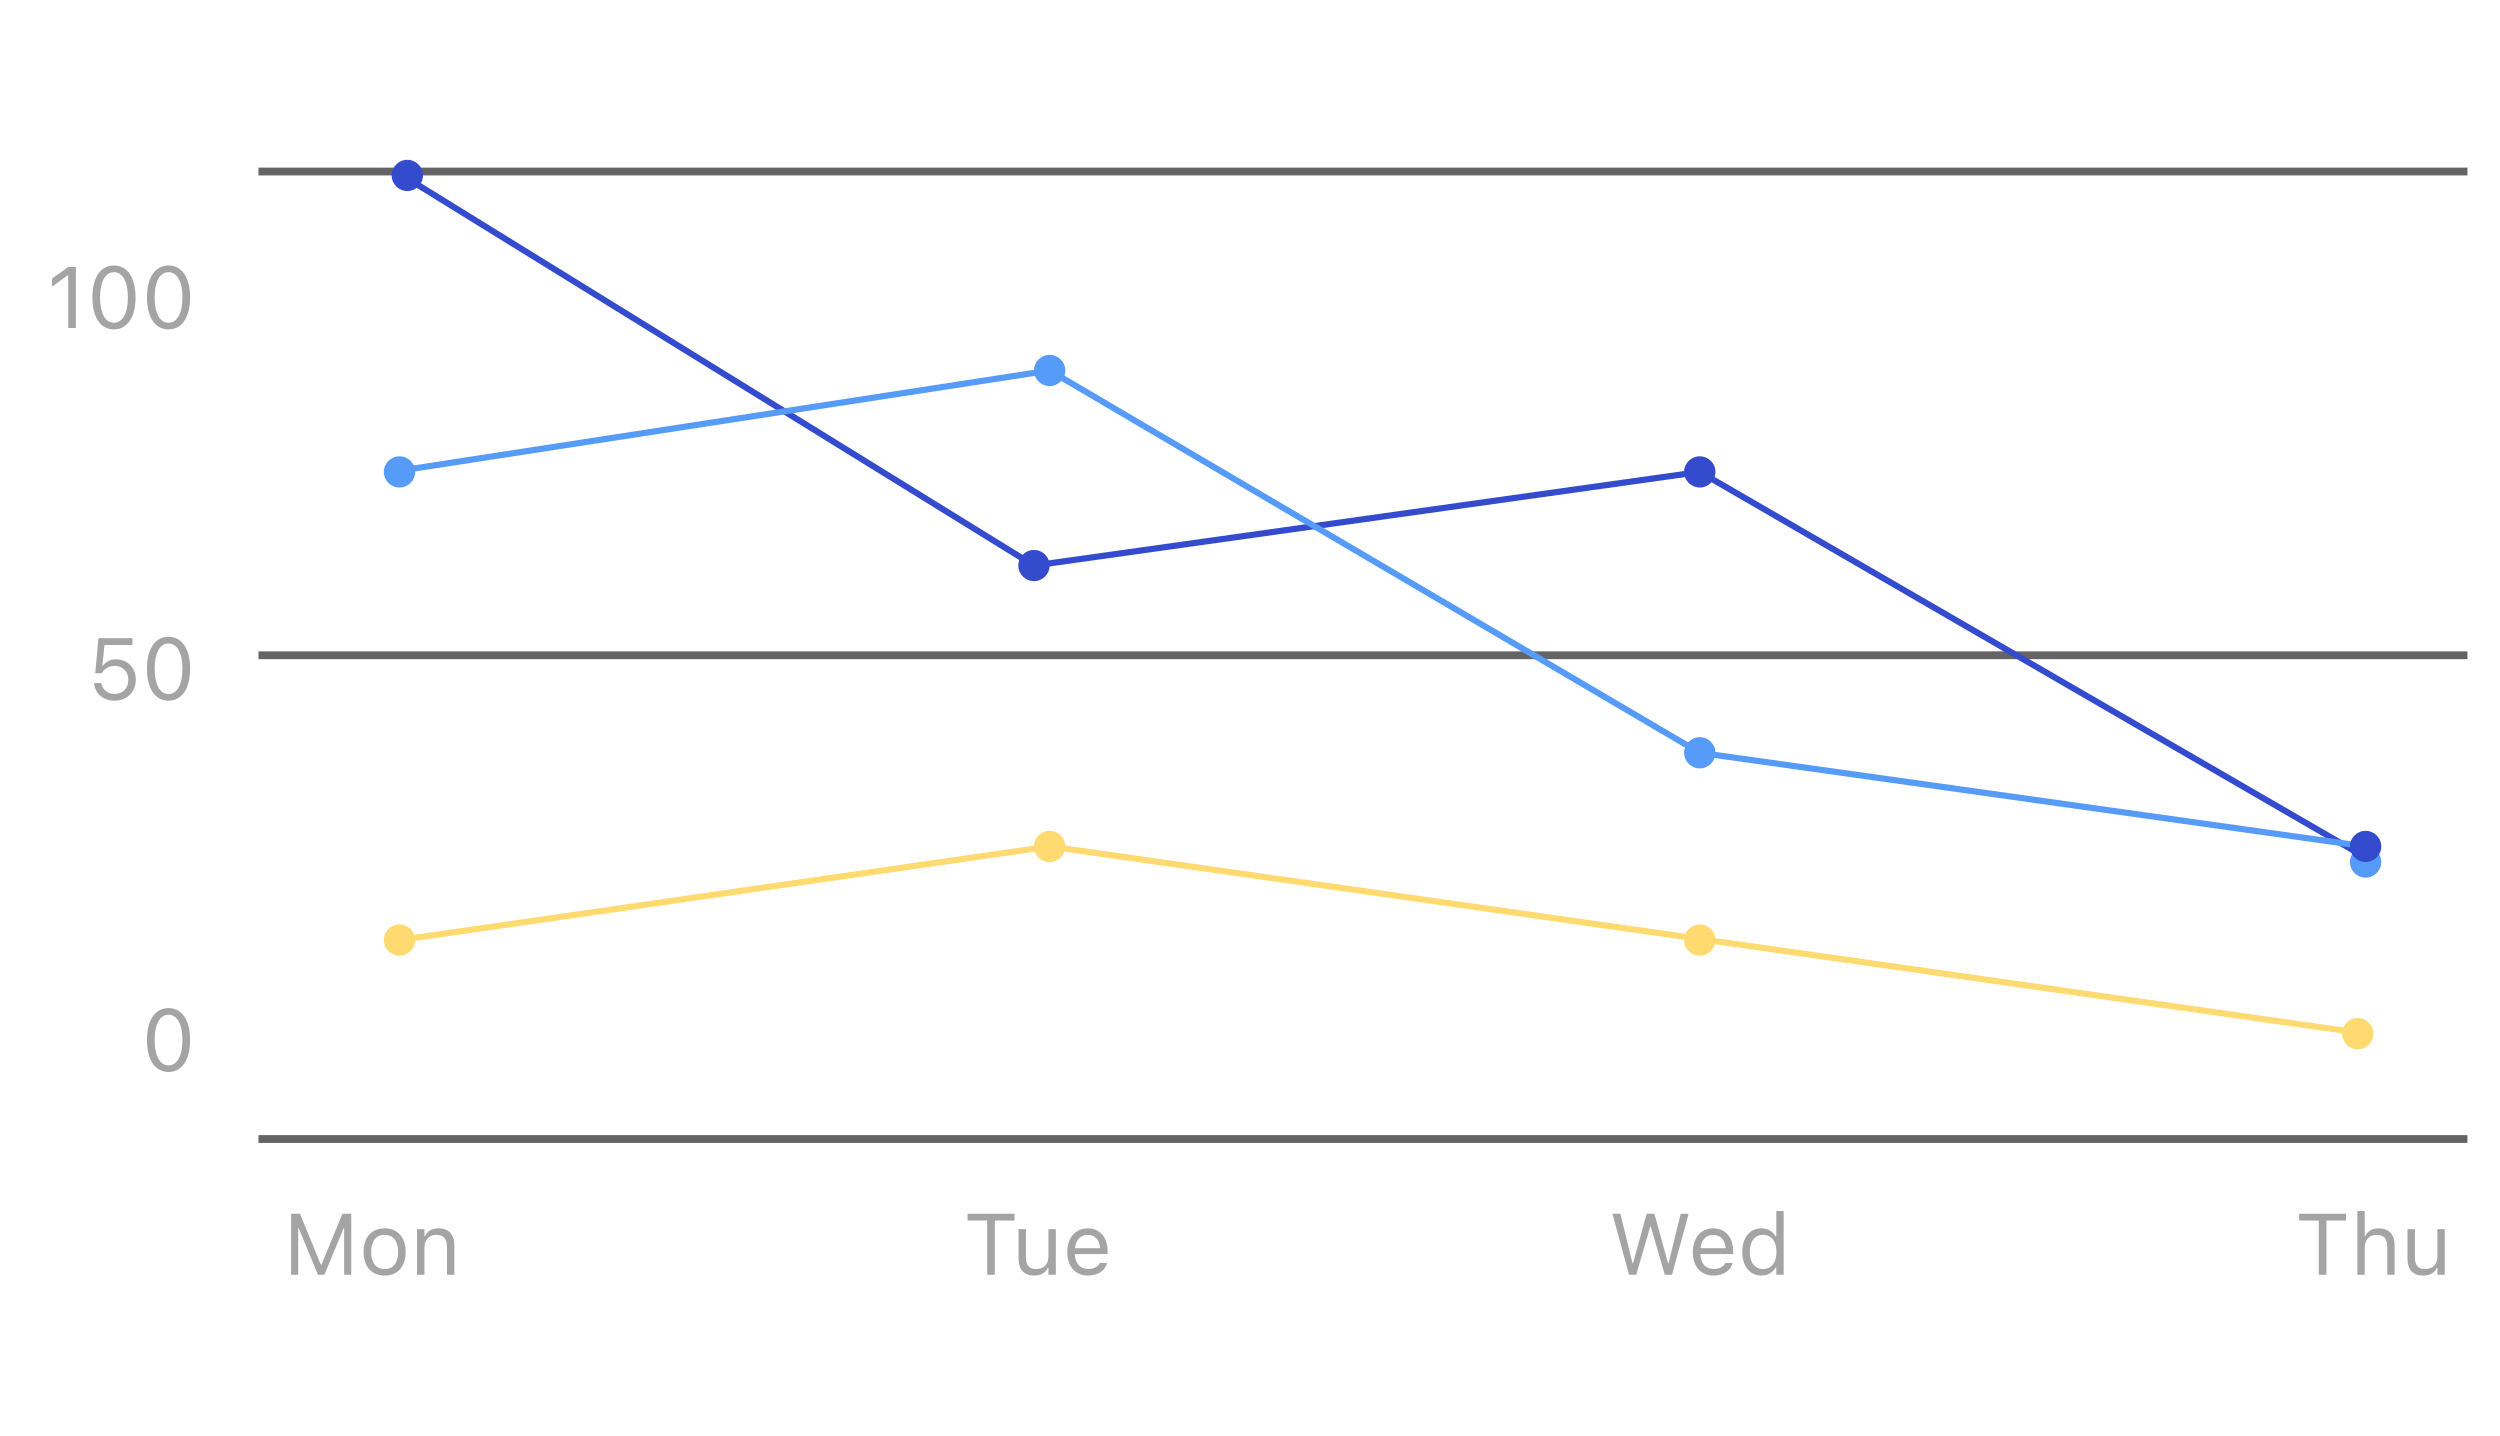
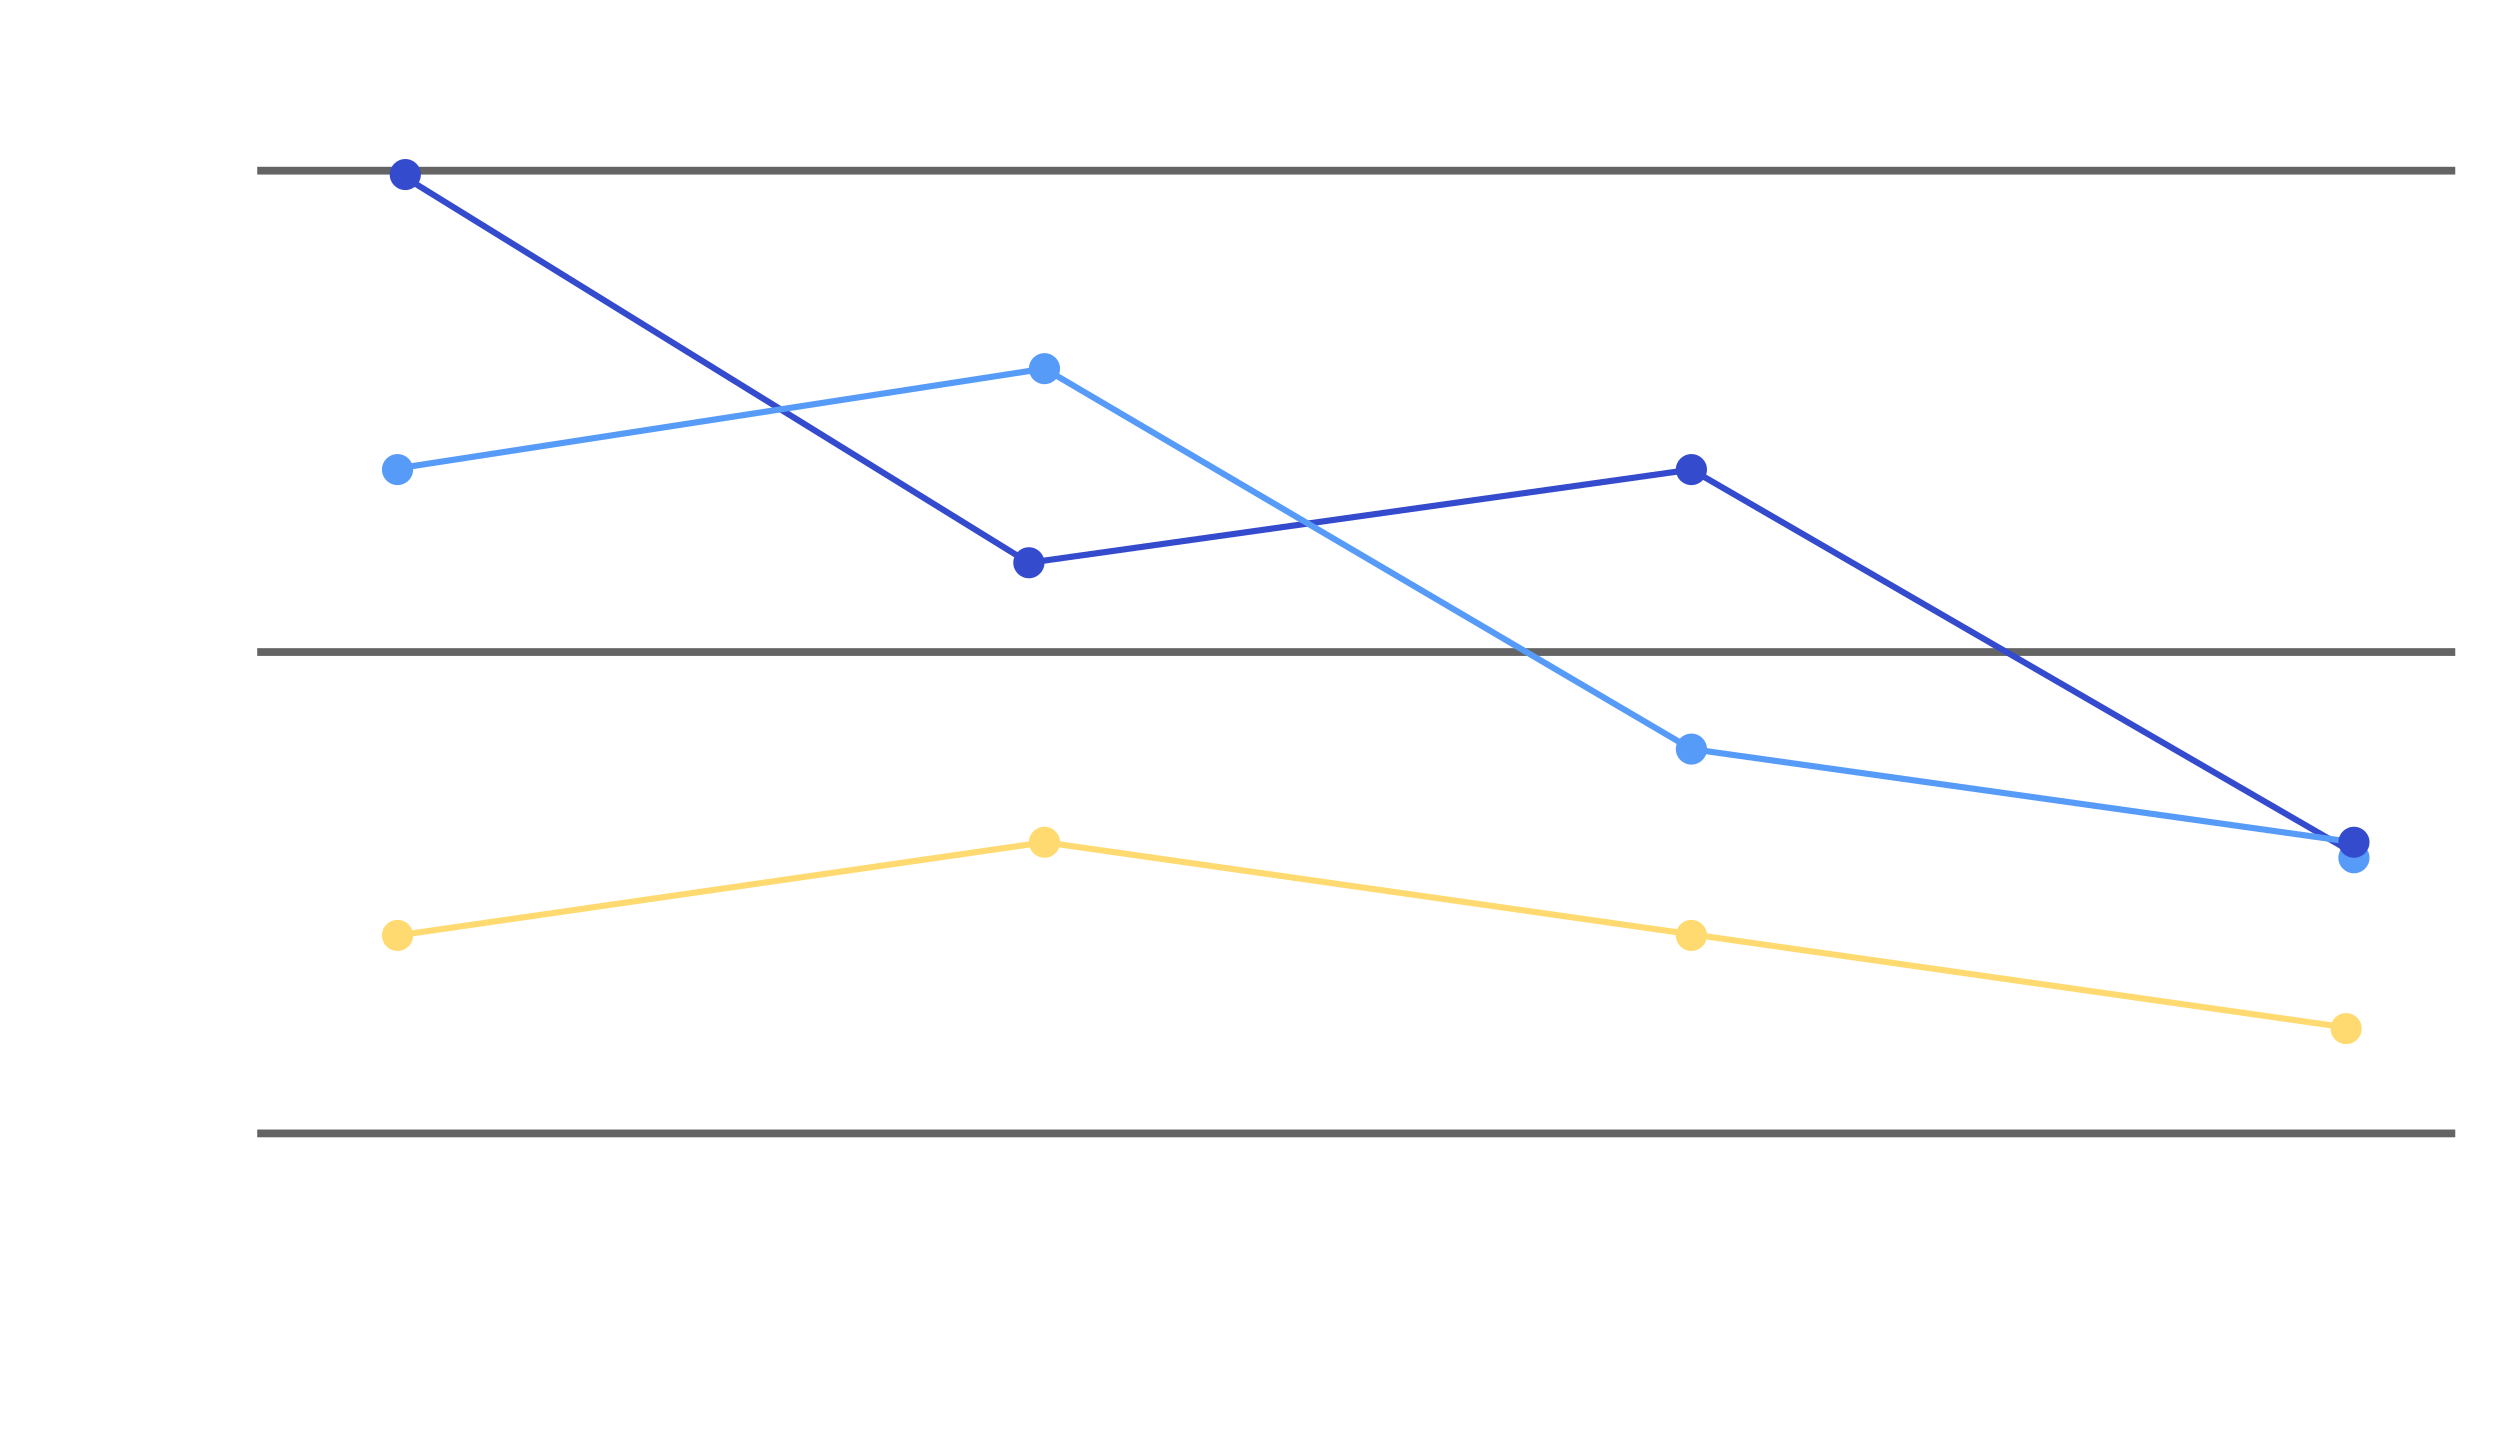
- <svg xmlns="http://www.w3.org/2000/svg" width="404" height="232" viewBox="0 0 404 232" fill="none">
-   <path d="M374.719 206H375.95V197.243H379.128V196.136H371.54V197.243H374.719V206ZM380.947 206H382.136V201.639C382.136 200.347 382.881 199.554 384.057 199.554C385.233 199.554 385.78 200.189 385.78 201.516V206H386.969V201.229C386.969 199.479 386.046 198.501 384.392 198.501C383.305 198.501 382.615 198.959 382.245 199.738H382.136V195.705H380.947V206ZM391.59 206.13C392.67 206.13 393.415 205.686 393.778 204.899H393.887V206H395.077V198.631H393.887V202.992C393.887 204.284 393.197 205.077 391.898 205.077C390.722 205.077 390.244 204.441 390.244 203.115V198.631H389.054V203.402C389.054 205.146 389.915 206.13 391.59 206.13Z" fill="#A4A4A4" />
-   <path d="M263.254 206H264.416L266.686 198.214H266.768L269.037 206H270.199L272.886 196.136H271.601L269.639 204.154H269.557L267.349 196.136H266.104L263.896 204.154H263.814L261.853 196.136H260.567L263.254 206ZM276.933 206.13C278.669 206.13 279.722 205.146 279.975 204.147L279.988 204.093H278.799L278.771 204.154C278.573 204.599 277.958 205.07 276.96 205.07C275.647 205.07 274.807 204.182 274.772 202.657H280.077V202.192C280.077 199.991 278.86 198.501 276.857 198.501C274.854 198.501 273.556 200.06 273.556 202.336V202.343C273.556 204.653 274.827 206.13 276.933 206.13ZM276.851 199.561C277.937 199.561 278.744 200.251 278.867 201.707H274.793C274.923 200.306 275.757 199.561 276.851 199.561ZM284.644 206.13C285.669 206.13 286.489 205.645 286.94 204.824H287.05V206H288.239V195.705H287.05V199.793H286.94C286.537 199.007 285.655 198.501 284.644 198.501C282.77 198.501 281.554 199.998 281.554 202.309V202.322C281.554 204.619 282.777 206.13 284.644 206.13ZM284.917 205.077C283.57 205.077 282.77 204.038 282.77 202.322V202.309C282.77 200.593 283.57 199.554 284.917 199.554C286.257 199.554 287.077 200.606 287.077 202.309V202.322C287.077 204.024 286.257 205.077 284.917 205.077Z" fill="#A4A4A4" />
-   <path d="M159.532 206H160.763V197.243H163.941V196.136H156.353V197.243H159.532V206ZM167.134 206.13C168.214 206.13 168.959 205.686 169.321 204.899H169.431V206H170.62V198.631H169.431V202.992C169.431 204.284 168.74 205.077 167.441 205.077C166.265 205.077 165.787 204.441 165.787 203.115V198.631H164.598V203.402C164.598 205.146 165.459 206.13 167.134 206.13ZM175.849 206.13C177.586 206.13 178.639 205.146 178.891 204.147L178.905 204.093H177.716L177.688 204.154C177.49 204.599 176.875 205.07 175.877 205.07C174.564 205.07 173.723 204.182 173.689 202.657H178.994V202.192C178.994 199.991 177.777 198.501 175.774 198.501C173.771 198.501 172.473 200.06 172.473 202.336V202.343C172.473 204.653 173.744 206.13 175.849 206.13ZM175.767 199.561C176.854 199.561 177.661 200.251 177.784 201.707H173.71C173.84 200.306 174.674 199.561 175.767 199.561Z" fill="#A4A4A4" />
-   <path d="M47.043 206H48.191V198.467H48.266L51.383 206H52.422L55.54 198.467H55.615V206H56.763V196.136H55.335L51.958 204.366H51.848L48.471 196.136H47.043V206ZM62.157 206.13C64.255 206.13 65.554 204.681 65.554 202.322V202.309C65.554 199.943 64.255 198.501 62.157 198.501C60.058 198.501 58.759 199.943 58.759 202.309V202.322C58.759 204.681 60.058 206.13 62.157 206.13ZM62.157 205.077C60.762 205.077 59.976 204.059 59.976 202.322V202.309C59.976 200.565 60.762 199.554 62.157 199.554C63.551 199.554 64.338 200.565 64.338 202.309V202.322C64.338 204.059 63.551 205.077 62.157 205.077ZM67.4 206H68.59V201.639C68.59 200.347 69.335 199.554 70.51 199.554C71.686 199.554 72.233 200.189 72.233 201.516V206H73.422V201.229C73.422 199.479 72.5 198.501 70.845 198.501C69.758 198.501 69.068 198.959 68.699 199.738H68.59V198.631H67.4V206Z" fill="#A4A4A4" />
-   <path d="M27.23 173.232C29.41 173.232 30.723 171.243 30.723 168.071V168.058C30.723 164.886 29.41 162.903 27.23 162.903C25.049 162.903 23.75 164.886 23.75 168.058V168.071C23.75 171.243 25.049 173.232 27.23 173.232ZM27.23 172.159C25.814 172.159 24.987 170.587 24.987 168.071V168.058C24.987 165.542 25.814 163.983 27.23 163.983C28.645 163.983 29.485 165.542 29.485 168.058V168.071C29.485 170.587 28.645 172.159 27.23 172.159Z" fill="#A4A4A4" />
-   <path d="M18.514 113.232C20.517 113.232 21.945 111.845 21.945 109.855V109.842C21.945 107.935 20.612 106.547 18.76 106.547C17.864 106.547 17.092 106.909 16.654 107.572H16.545L16.88 104.236H21.398V103.136H15.909L15.39 108.803H16.456C16.579 108.57 16.736 108.379 16.907 108.215C17.331 107.812 17.892 107.613 18.548 107.613C19.826 107.613 20.742 108.55 20.742 109.862V109.876C20.742 111.209 19.84 112.146 18.527 112.146C17.372 112.146 16.518 111.394 16.401 110.45L16.395 110.396H15.212L15.219 110.471C15.362 112.05 16.675 113.232 18.514 113.232ZM27.23 113.232C29.41 113.232 30.723 111.243 30.723 108.071V108.058C30.723 104.886 29.41 102.903 27.23 102.903C25.049 102.903 23.75 104.886 23.75 108.058V108.071C23.75 111.243 25.049 113.232 27.23 113.232ZM27.23 112.159C25.814 112.159 24.987 110.587 24.987 108.071V108.058C24.987 105.542 25.814 103.983 27.23 103.983C28.645 103.983 29.485 105.542 29.485 108.058V108.071C29.485 110.587 28.645 112.159 27.23 112.159Z" fill="#A4A4A4" />
-   <path d="M11.028 53H12.259V43.136H11.035L8.41 45.023V46.321L10.919 44.503H11.028V53ZM18.411 53.232C20.592 53.232 21.904 51.243 21.904 48.071V48.058C21.904 44.886 20.592 42.903 18.411 42.903C16.23 42.903 14.932 44.886 14.932 48.058V48.071C14.932 51.243 16.23 53.232 18.411 53.232ZM18.411 52.159C16.996 52.159 16.169 50.587 16.169 48.071V48.058C16.169 45.542 16.996 43.983 18.411 43.983C19.826 43.983 20.667 45.542 20.667 48.058V48.071C20.667 50.587 19.826 52.159 18.411 52.159ZM27.23 53.232C29.41 53.232 30.723 51.243 30.723 48.071V48.058C30.723 44.886 29.41 42.903 27.23 42.903C25.049 42.903 23.75 44.886 23.75 48.058V48.071C23.75 51.243 25.049 53.232 27.23 53.232ZM27.23 52.159C25.814 52.159 24.987 50.587 24.987 48.071V48.058C24.987 45.542 25.814 43.983 27.23 43.983C28.645 43.983 29.485 45.542 29.485 48.058V48.071C29.485 50.587 28.645 52.159 27.23 52.159Z" fill="#A4A4A4" />
+ <svg xmlns="http://www.w3.org/2000/svg" width="406" height="232" viewBox="0 0 406 232" fill="none">
  <rect x="41.772" y="27.087" width="356.962" height="1.261" fill="#646464" />
  <rect x="41.772" y="105.261" width="356.962" height="1.261" fill="#646464" />
  <rect x="41.772" y="183.435" width="356.962" height="1.261" fill="#646464" />
  <path d="M64.557 151.913L169.62 136.783L382.279 167.043" stroke="#FFDA70" />
  <ellipse cx="169.62" cy="136.783" rx="2.532" ry="2.522" fill="#FFDA70" />
  <ellipse cx="274.684" cy="151.913" rx="2.532" ry="2.522" fill="#FFDA70" />
  <ellipse cx="381.013" cy="167.043" rx="2.532" ry="2.522" fill="#FFDA70" />
  <ellipse cx="64.557" cy="151.913" rx="2.532" ry="2.522" fill="#FFDA70" />
  <path d="M67.089 29.609L167.089 91.391L274.684 76.261L383.544 139.304" stroke="#344BCE" />
  <ellipse cx="65.823" cy="28.348" rx="2.532" ry="2.522" fill="#344BCE" />
  <ellipse cx="167.089" cy="91.391" rx="2.532" ry="2.522" fill="#344BCE" />
  <ellipse cx="274.684" cy="76.261" rx="2.532" ry="2.522" fill="#344BCE" />
  <ellipse cx="382.279" cy="139.304" rx="2.532" ry="2.522" fill="#579BF9" />
  <path d="M63.291 76.261L169.62 59.87L274.684 121.652L382.279 136.783" stroke="#579BF9" />
  <ellipse cx="64.557" cy="76.261" rx="2.532" ry="2.522" fill="#579BF9" />
  <ellipse cx="169.62" cy="59.87" rx="2.532" ry="2.522" fill="#579BF9" />
  <ellipse cx="274.684" cy="121.652" rx="2.532" ry="2.522" fill="#579BF9" />
-   <ellipse cx="382.279" cy="136.783" rx="2.532" ry="2.522" fill="#344BCE" />
+   <ellipse cx="382.278" cy="136.783" rx="2.532" ry="2.522" fill="#344BCE" />
</svg>
